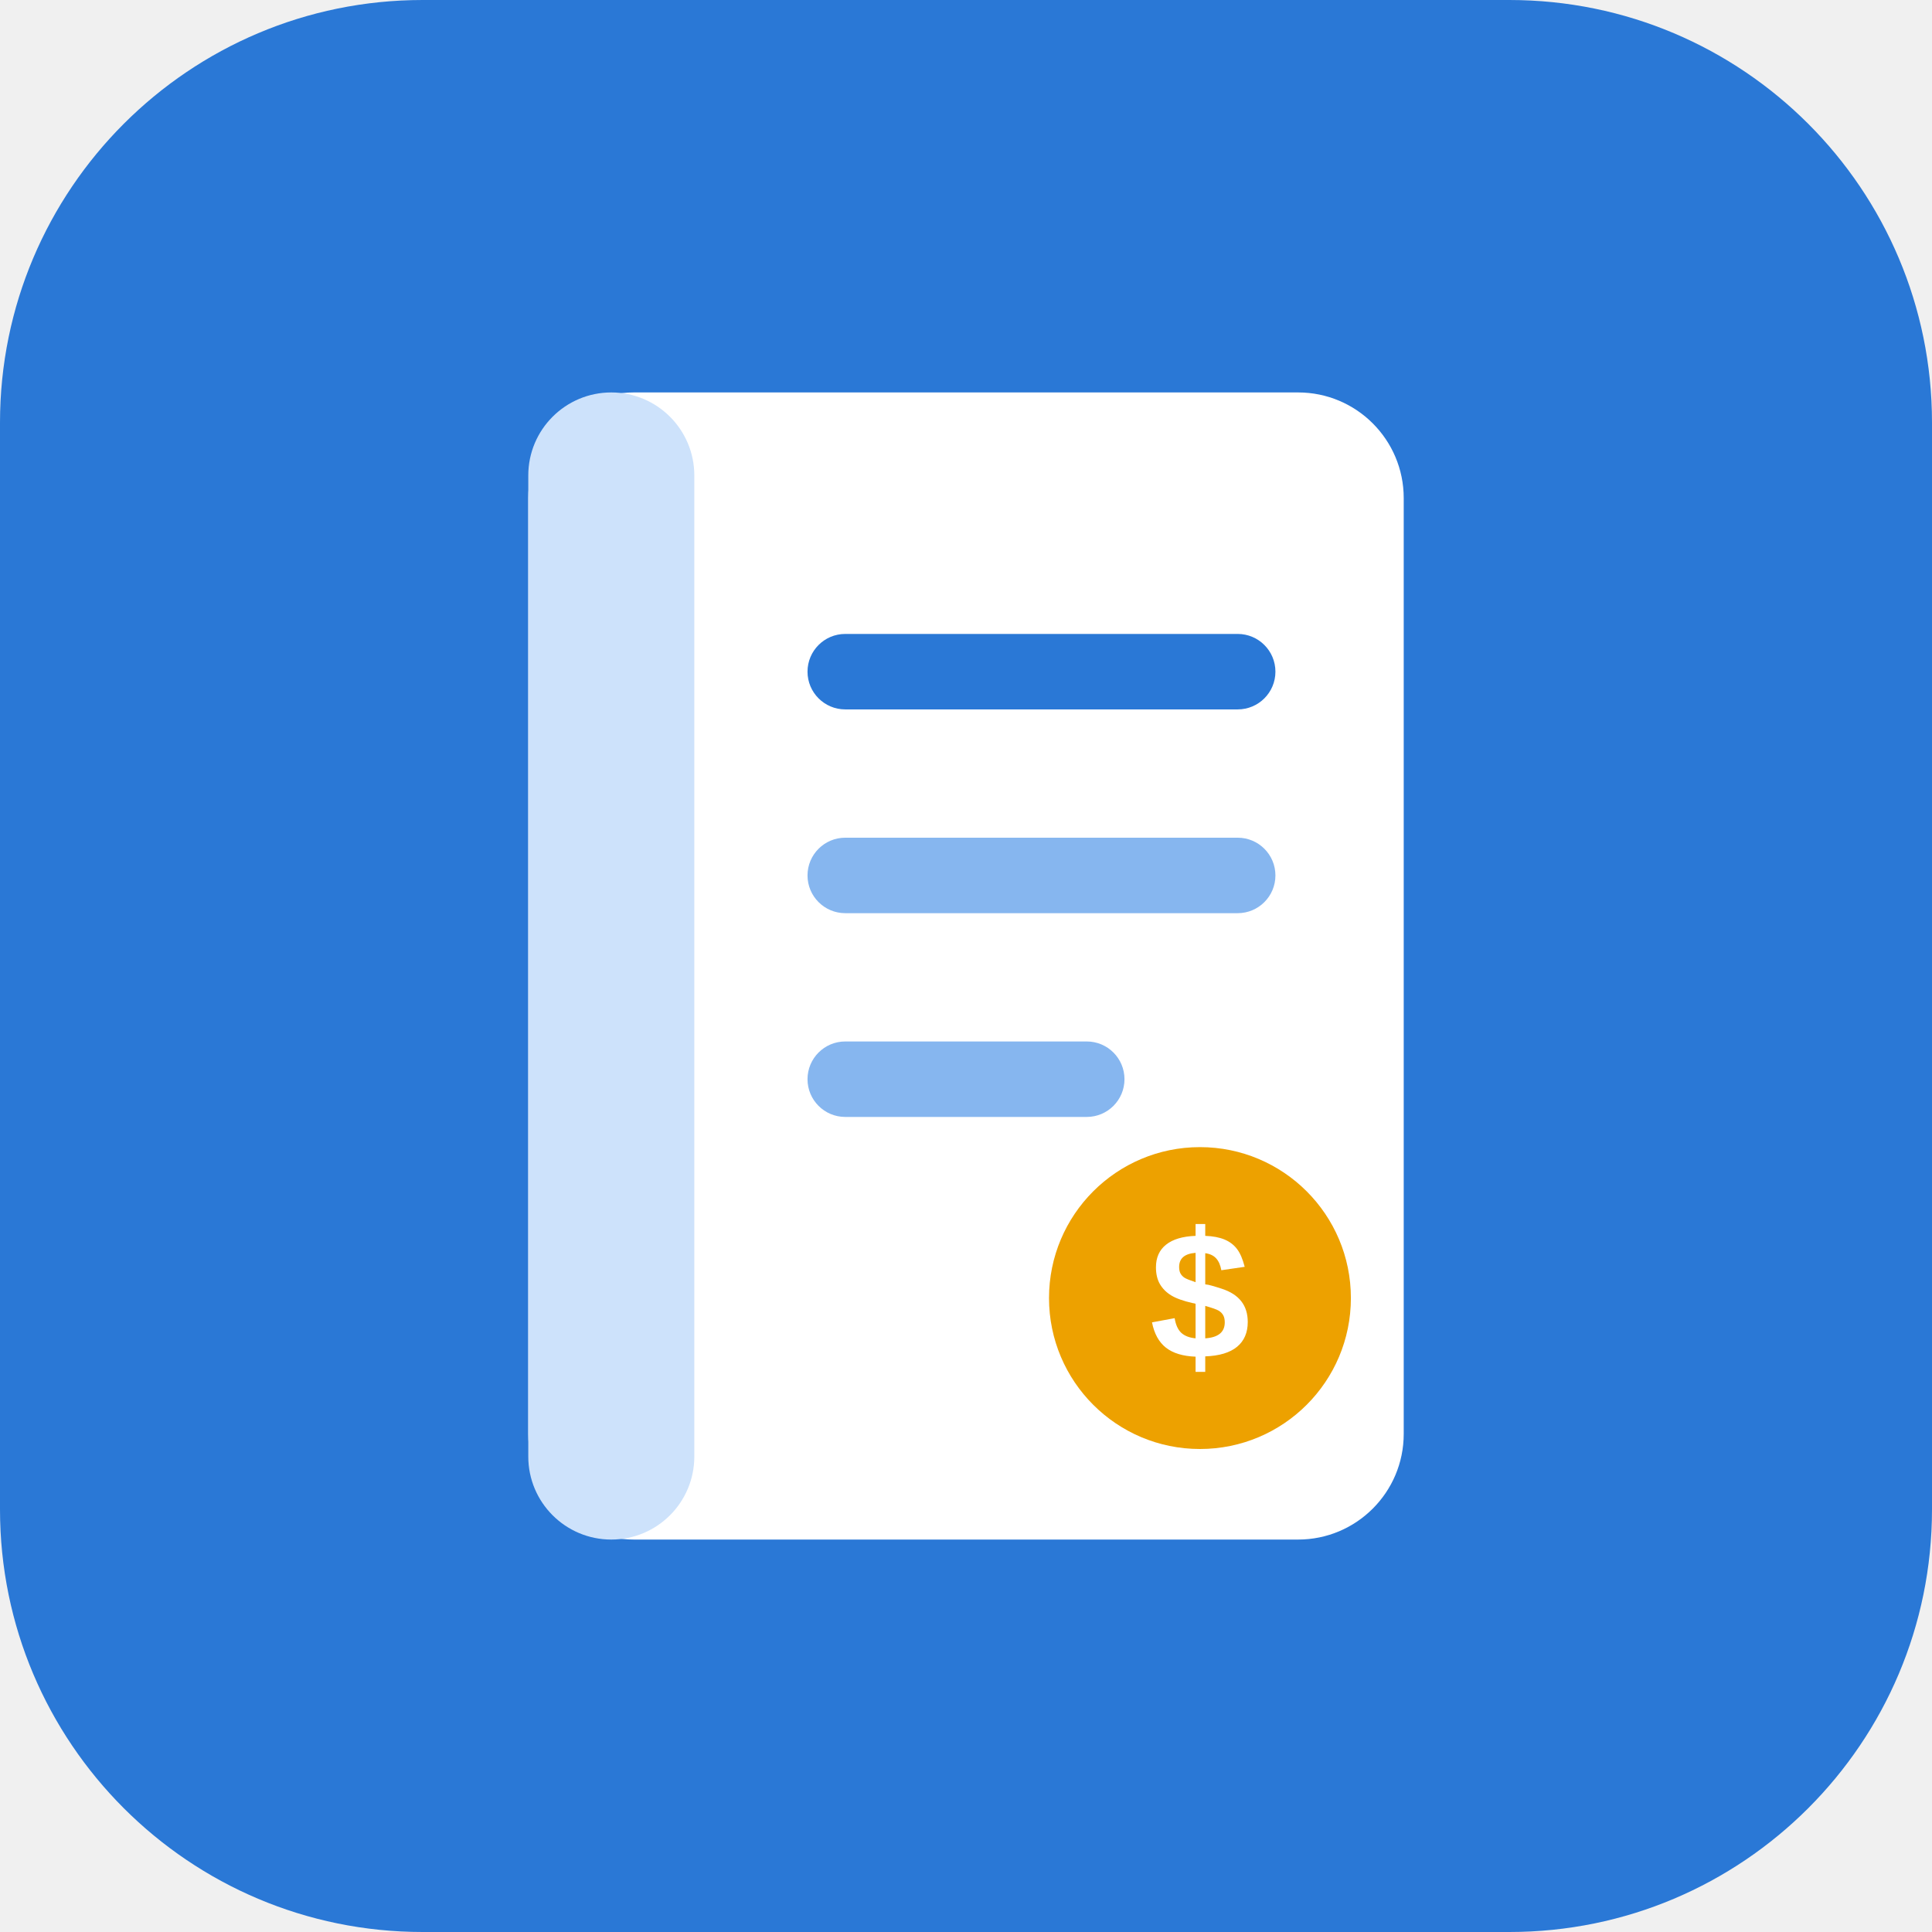
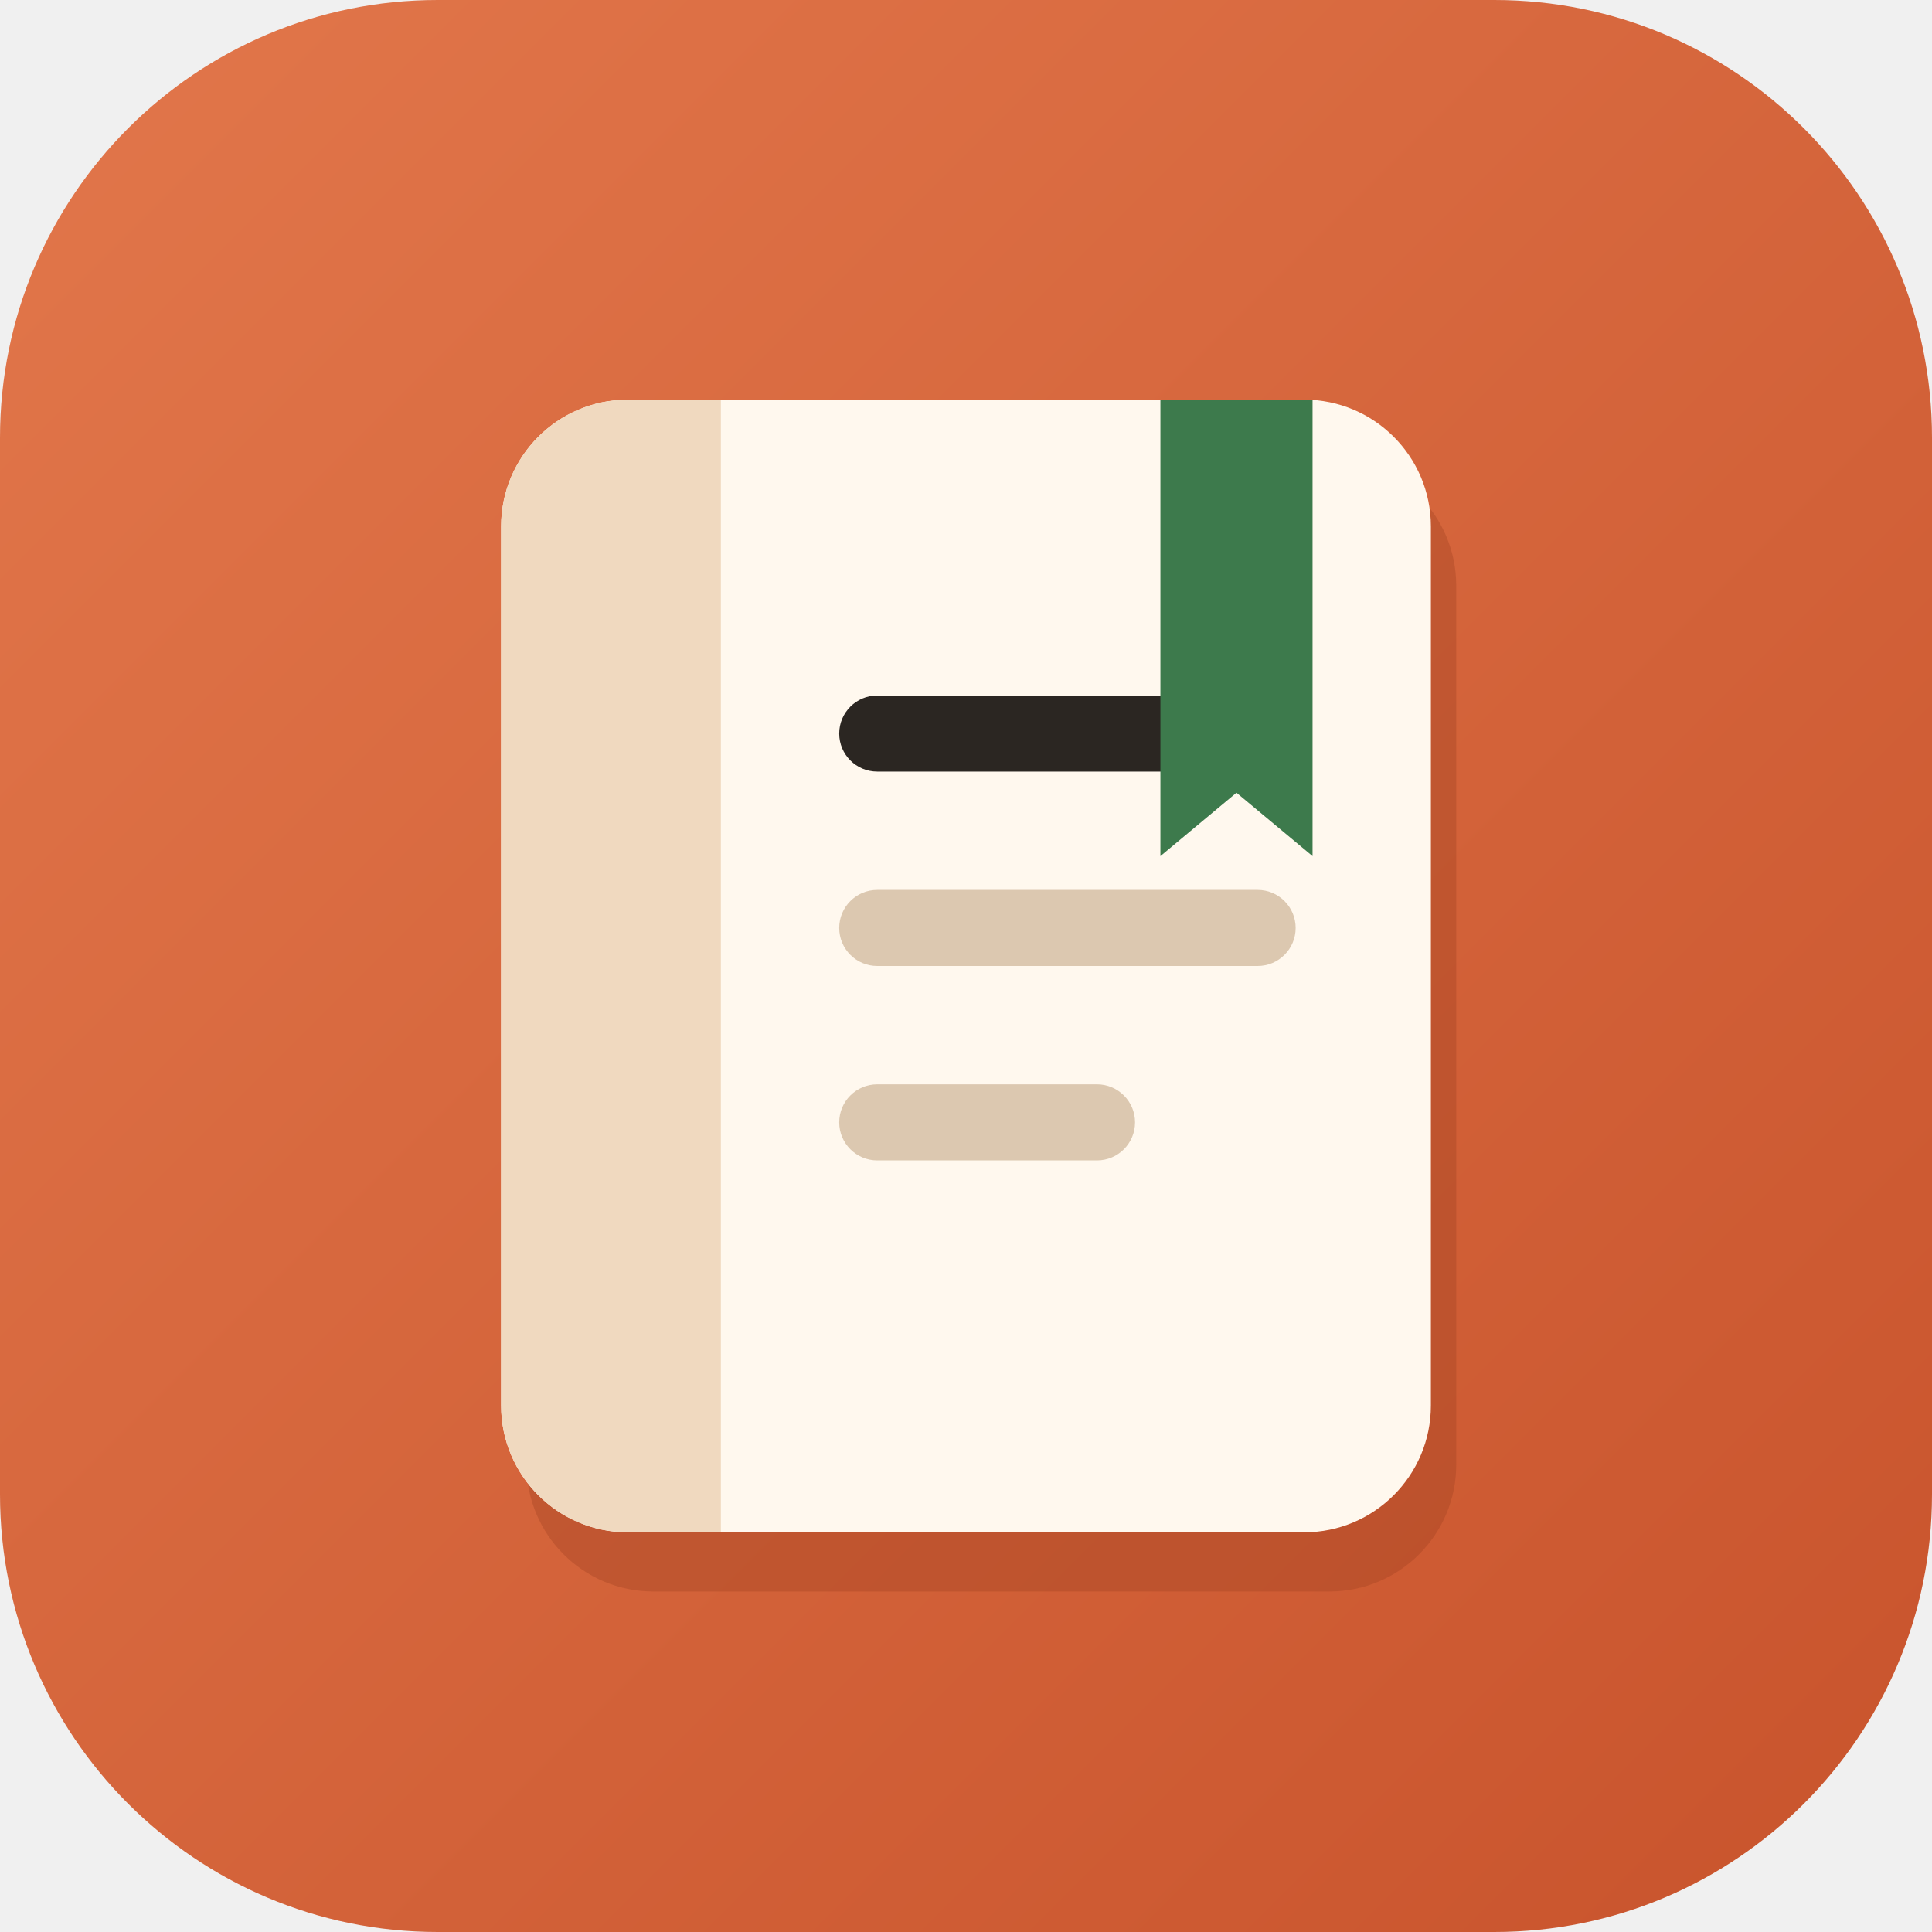
<svg xmlns="http://www.w3.org/2000/svg" viewBox="0 0 512 512">
-   <rect width="512" height="512" rx="112" fill="#2a78d6" />
-   <rect x="140" y="104" width="232" height="304" rx="28" fill="#ffffff" />
-   <rect x="140" y="104" width="44" height="304" rx="22" fill="#cde2fb" />
-   <rect x="214" y="168" width="124" height="20" rx="10" fill="#2a78d6" />
-   <rect x="214" y="222" width="124" height="20" rx="10" fill="#86b6ef" />
-   <rect x="214" y="276" width="84" height="20" rx="10" fill="#86b6ef" />
-   <circle cx="318" cy="344" r="40" fill="#eda100" />
-   <text x="318" y="360" font-family="Arial, Helvetica, sans-serif" font-size="48" font-weight="700" fill="#ffffff" text-anchor="middle">$</text>
+   <defs>
+     <linearGradient id="bg" x1="0" y1="0" x2="1" y2="1">
+       <stop offset="0" stop-color="#e2774b" />
+       <stop offset="1" stop-color="#c8532c" />
+     </linearGradient>
+   </defs>
+   <rect width="512" height="512" rx="116" fill="url(#bg)" />
+   <g transform="translate(256 256) scale(1.12) translate(-256 -254)">
+     <rect x="152" y="134" width="220" height="268" rx="30" fill="#9e3f1f" opacity="0.35" />
+     <rect x="146" y="120" width="220" height="268" rx="30" fill="#fff8ee" />
+     <path d="M176 120h22v268h-22a30 30 0 0 1-30-30V150a30 30 0 0 1 30-30z" fill="#f0d9bf" />
+     <rect x="226" y="190" width="108" height="18" rx="9" fill="#2b2622" />
+     <rect x="226" y="236" width="108" height="18" rx="9" fill="#dcc8b0" />
+     <rect x="226" y="282" width="70" height="18" rx="9" fill="#dcc8b0" />
+     <path d="M302 120h36v108l-18-15-18 15z" fill="#3d7a4c" />
+   </g>
</svg>
